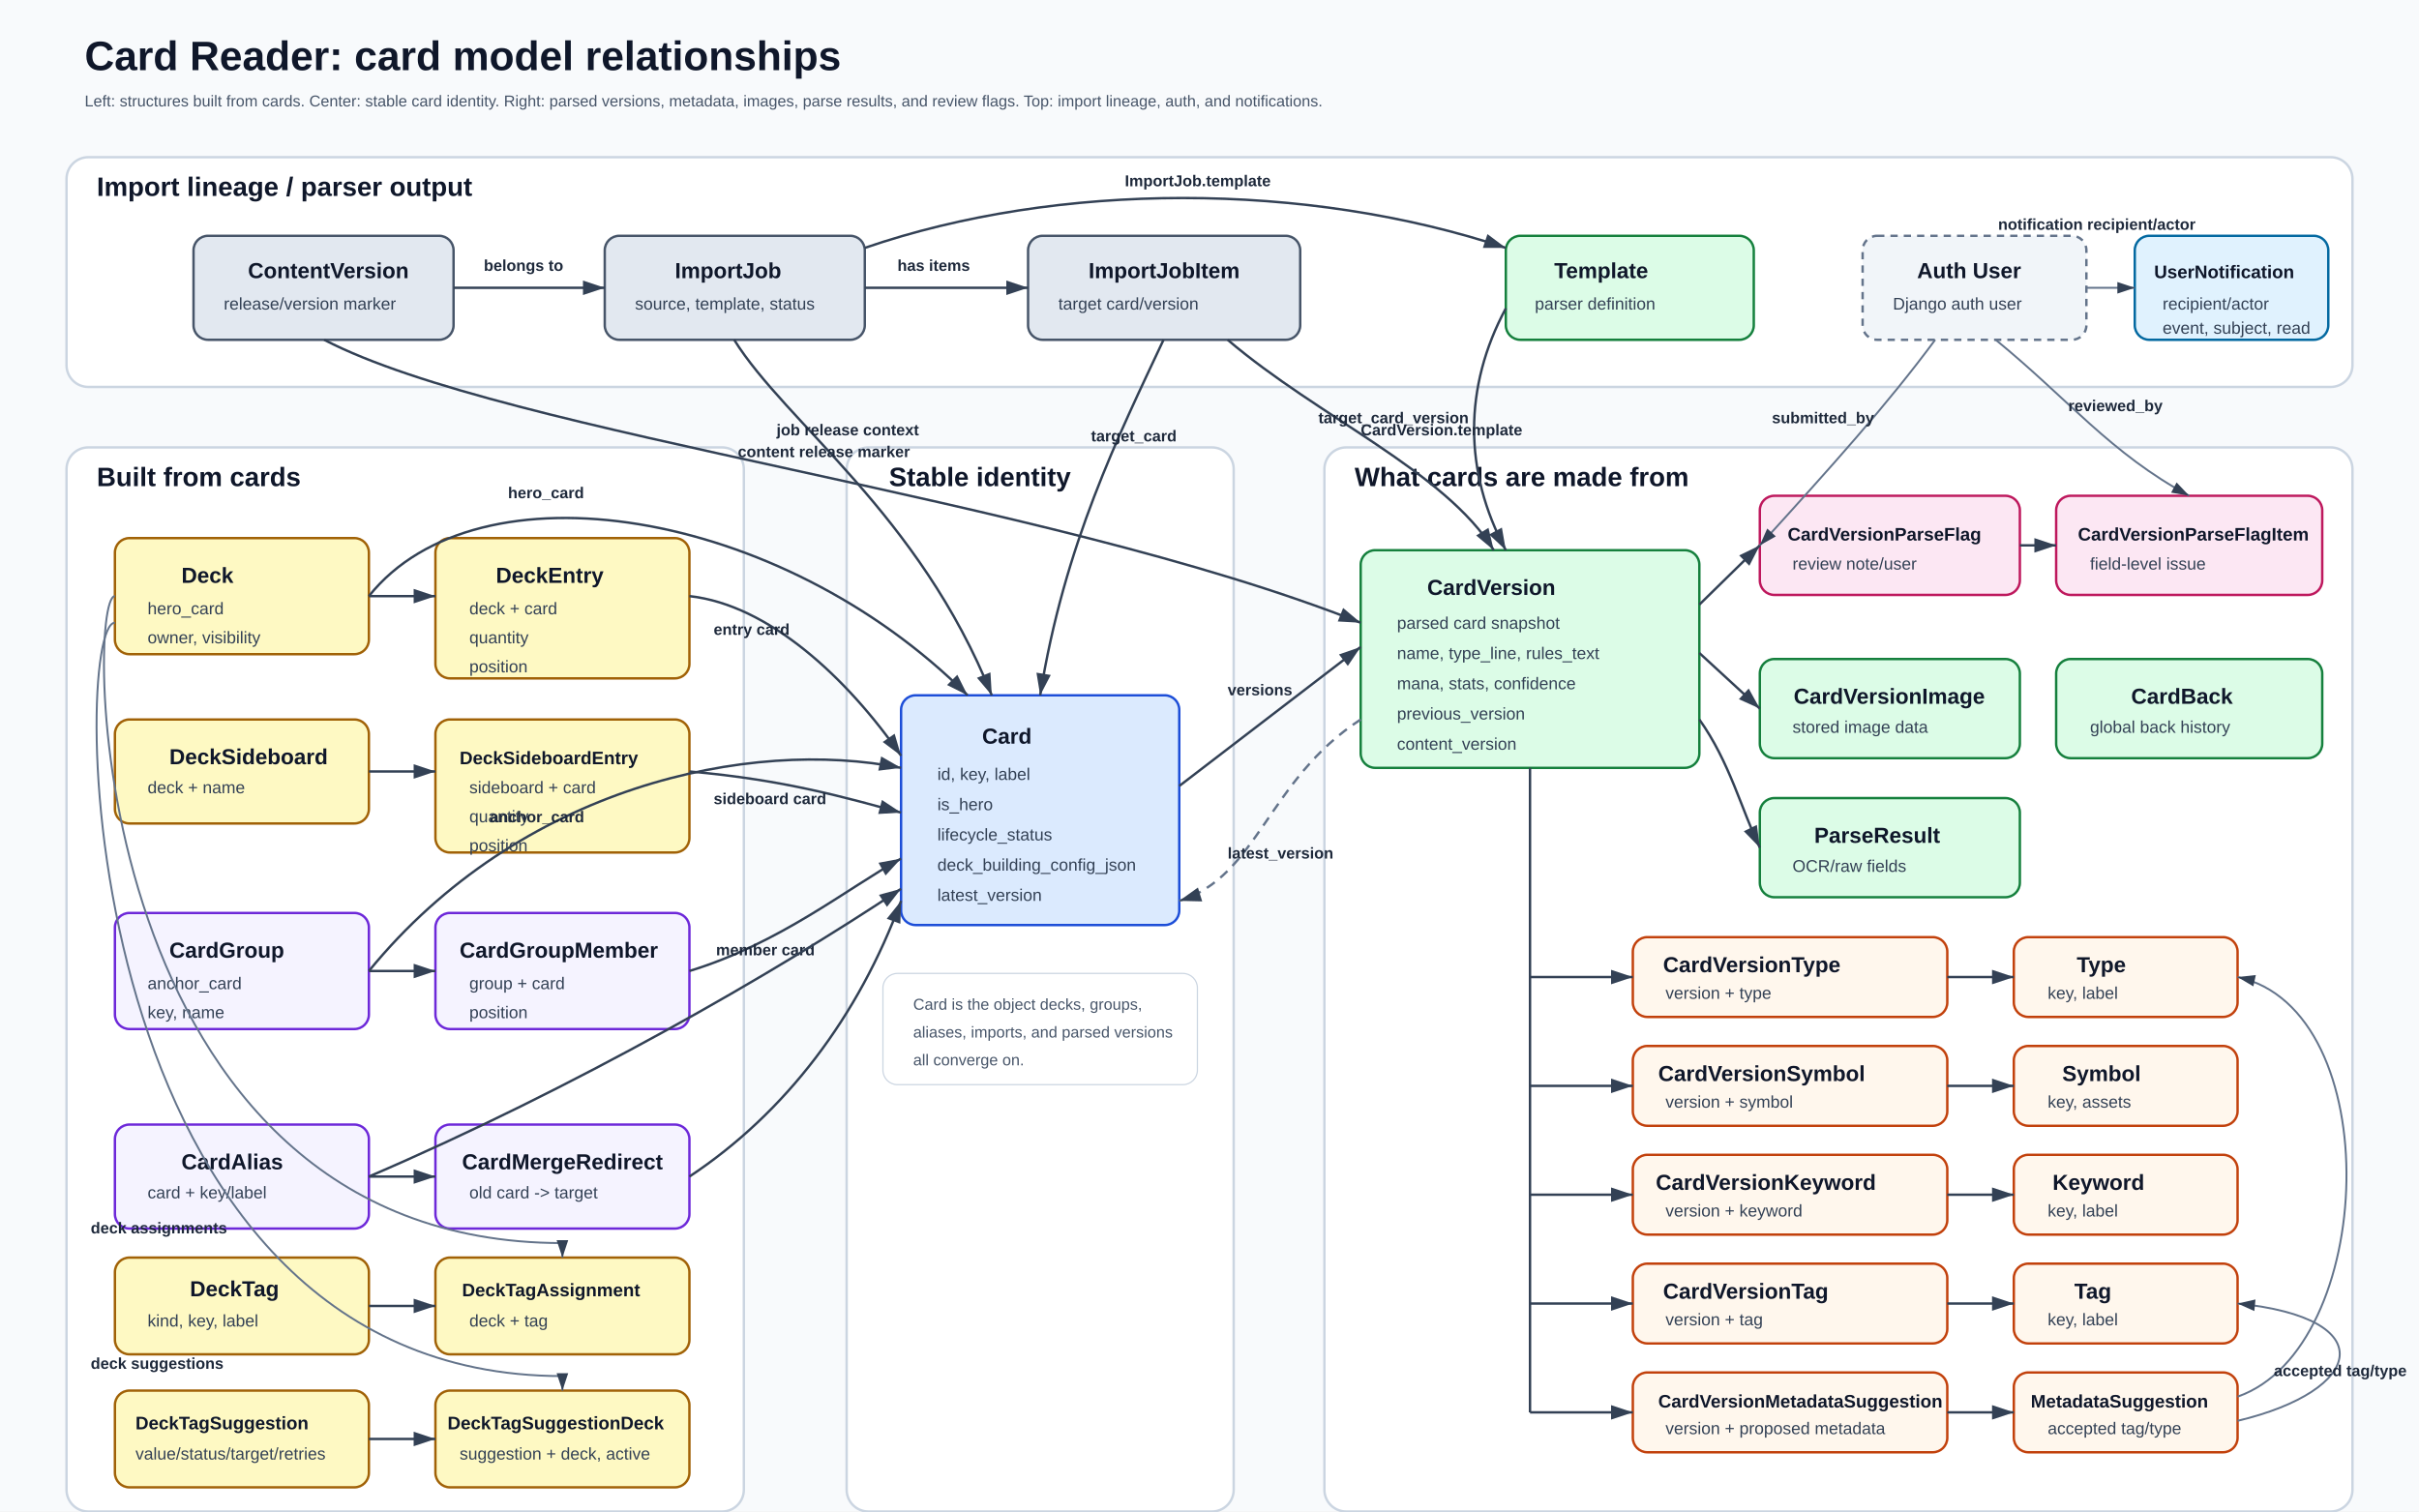
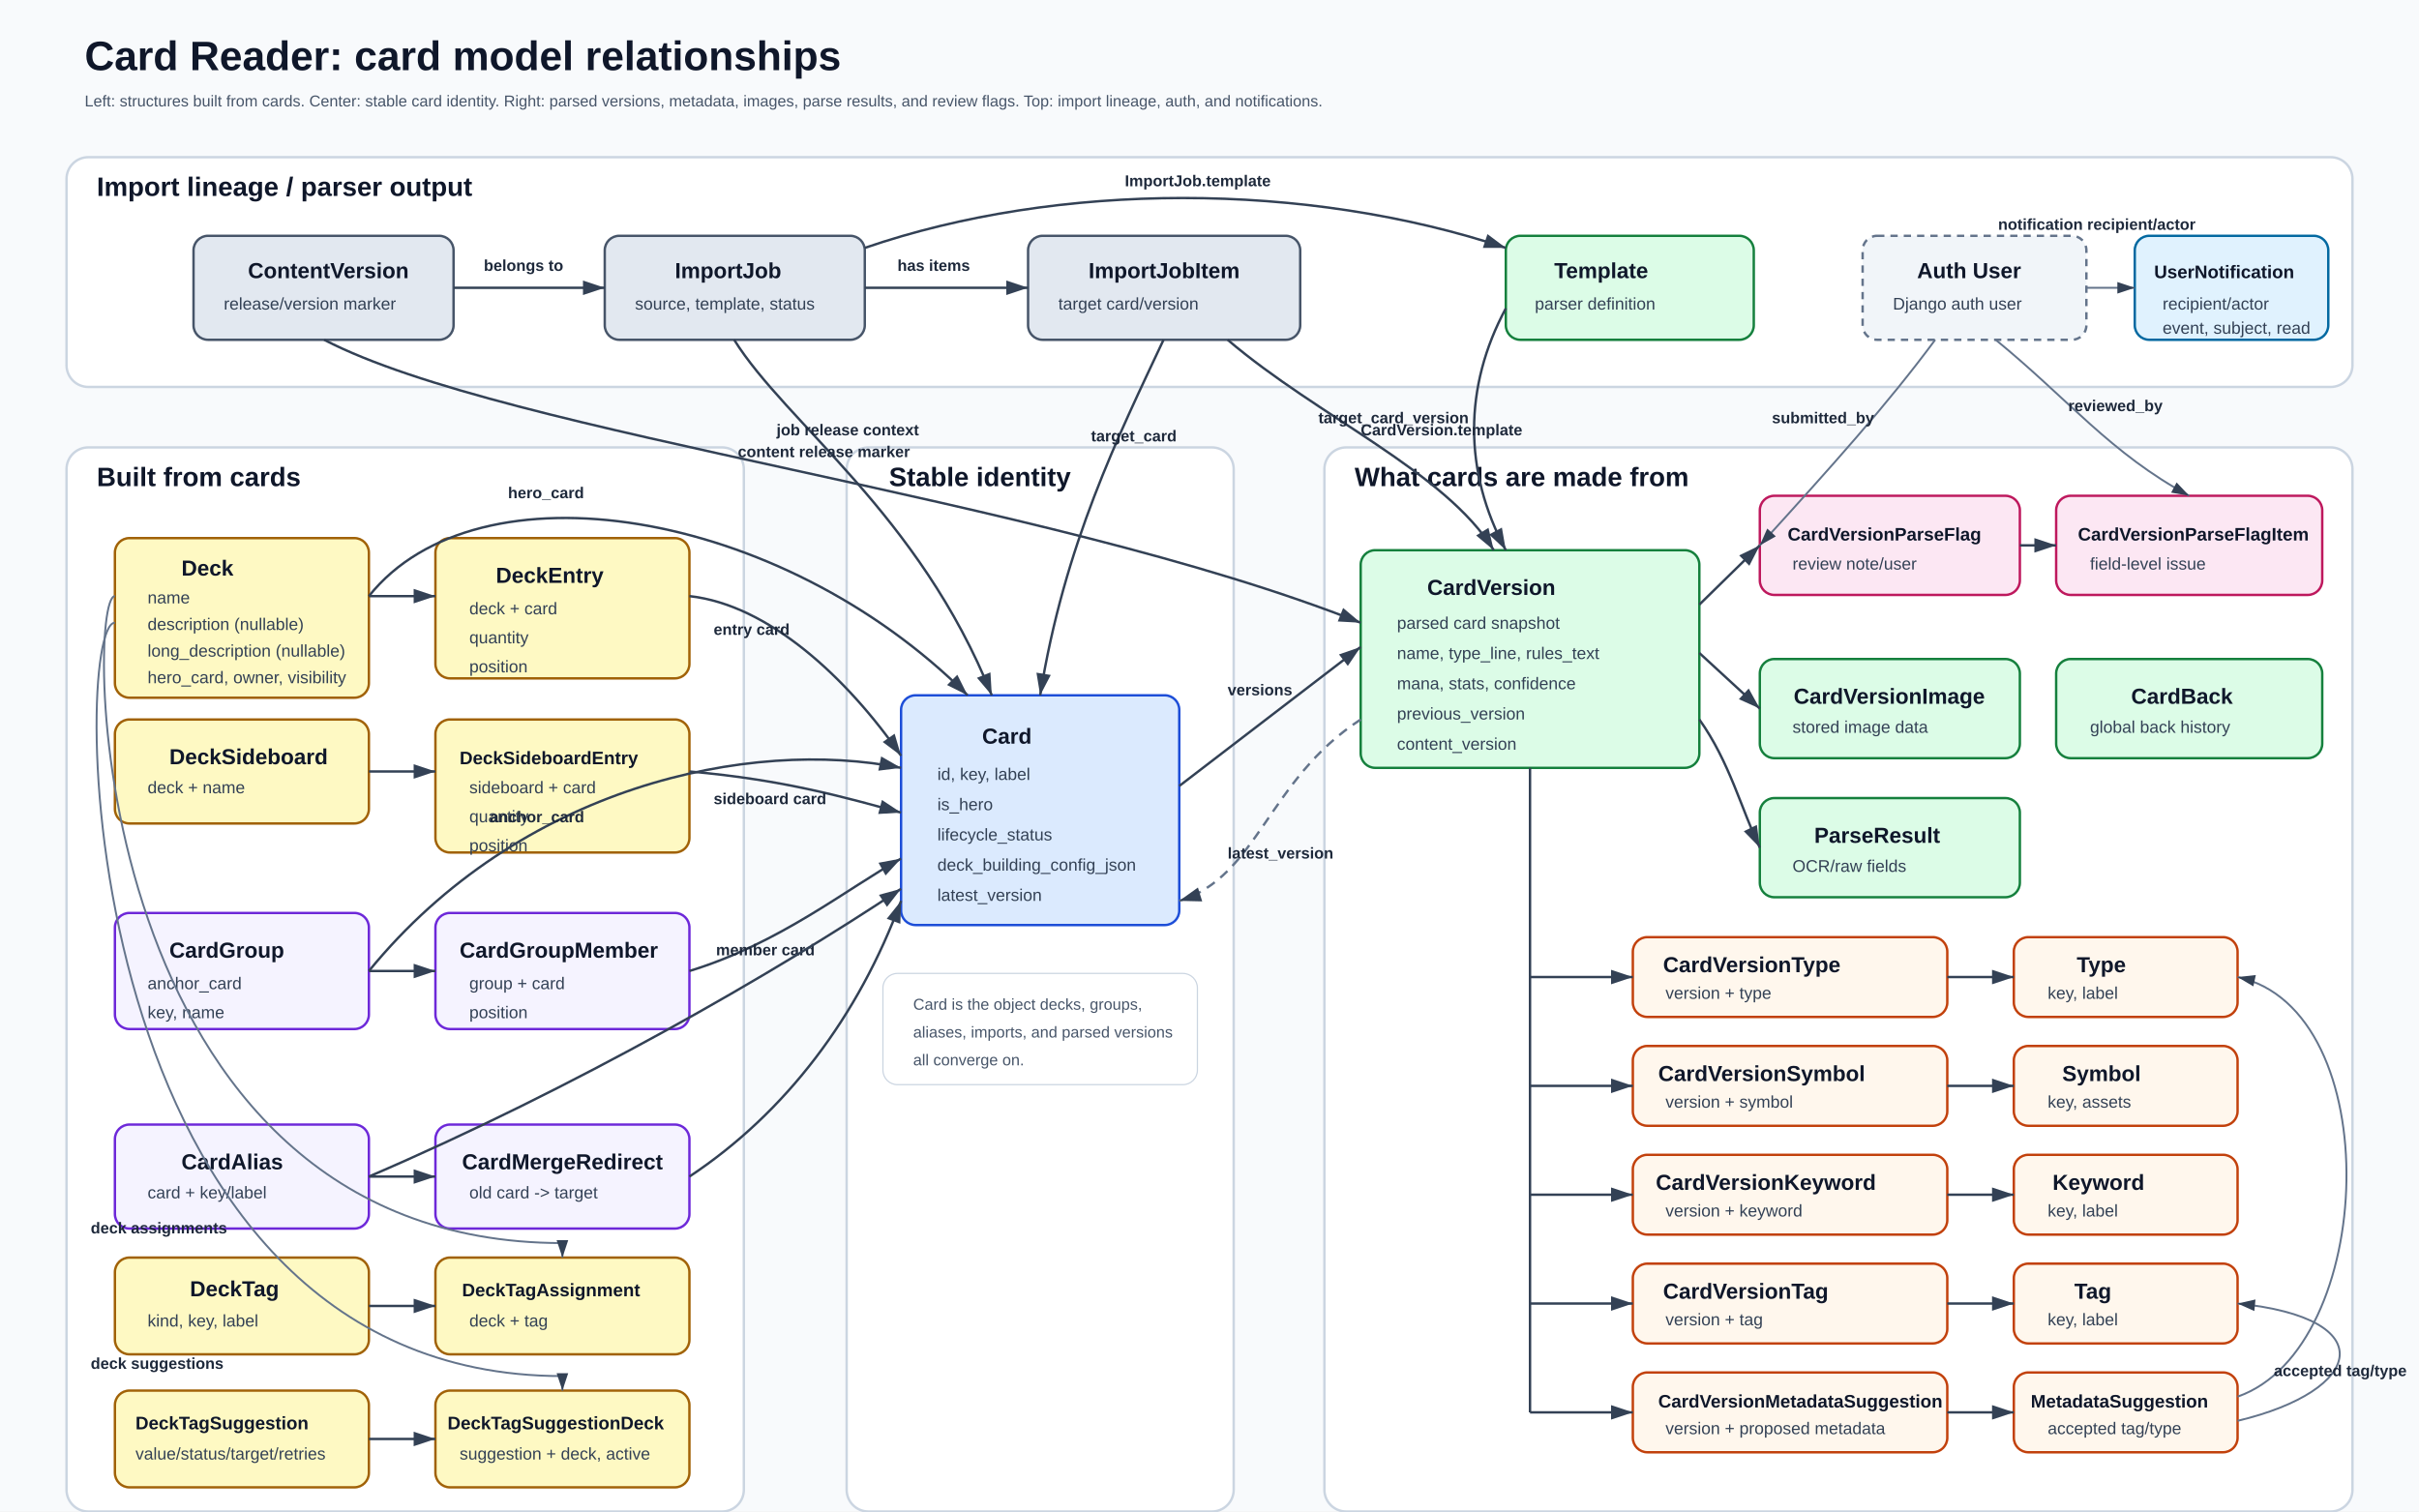
<svg xmlns="http://www.w3.org/2000/svg" width="2000" height="1250" viewBox="0 0 2000 1250" role="img" aria-labelledby="title desc">
  <defs>
    <marker id="arrow" markerWidth="10" markerHeight="10" refX="9" refY="3" orient="auto" markerUnits="strokeWidth">
      <path d="M0,0 L0,6 L9,3 z" fill="#334155" />
    </marker>
    <style>
      .bg { fill: #f8fafc; }
      .band { fill: #ffffff; stroke: #cbd5e1; stroke-width: 2; rx: 18; }
      .band-title { font: 700 22px Arial, sans-serif; fill: #0f172a; }
      .box { fill: #ffffff; stroke: #334155; stroke-width: 2; rx: 12; }
      .card { fill: #dbeafe; stroke: #1d4ed8; }
      .left { fill: #fef9c3; stroke: #a16207; }
      .group { fill: #f5f3ff; stroke: #6d28d9; }
      .version { fill: #dcfce7; stroke: #15803d; }
      .meta { fill: #fff7ed; stroke: #c2410c; }
      .review { fill: #fce7f3; stroke: #be185d; }
      .notify { fill: #e0f2fe; stroke: #0369a1; }
      .import { fill: #e2e8f0; stroke: #475569; }
      .external { fill: #f1f5f9; stroke: #64748b; stroke-dasharray: 6 5; }
      .title { font: 700 18px Arial, sans-serif; fill: #0f172a; }
      .title-small { font: 700 15px Arial, sans-serif; fill: #0f172a; }
      .field { font: 14px Arial, sans-serif; fill: #334155; }
      .small { font: 13px Arial, sans-serif; fill: #475569; }
      .label { font: 13px Arial, sans-serif; fill: #1e293b; font-weight: 700; }
      .bus { stroke: #334155; stroke-width: 2; fill: none; }
      .line { stroke: #334155; stroke-width: 2; fill: none; marker-end: url(#arrow); }
      .soft { stroke: #64748b; stroke-width: 2; fill: none; stroke-dasharray: 8 6; marker-end: url(#arrow); }
      .thin { stroke: #64748b; stroke-width: 1.6; fill: none; marker-end: url(#arrow); }
    </style>
  </defs>
  <rect class="bg" width="2000" height="1250" />
  <text x="70" y="58" style="font: 800 34px Arial, sans-serif; fill: #0f172a;">Card Reader: card model relationships</text>
  <text x="70" y="88" class="small">Left: structures built from cards. Center: stable card identity. Right: parsed versions, metadata, images, parse results, and review flags. Top: import lineage, auth, and notifications.</text>
  <rect class="band" x="55" y="130" width="1890" height="190" />
  <text class="band-title" x="80" y="162">Import lineage / parser output</text>
  <rect class="box import" x="160" y="195" width="215" height="86" />
  <text class="title" x="205" y="230">ContentVersion</text>
  <text class="field" x="185" y="256">release/version marker</text>
  <rect class="box import" x="500" y="195" width="215" height="86" />
  <text class="title" x="558" y="230">ImportJob</text>
  <text class="field" x="525" y="256">source, template, status</text>
  <rect class="box import" x="850" y="195" width="225" height="86" />
  <text class="title" x="900" y="230">ImportJobItem</text>
  <text class="field" x="875" y="256">target card/version</text>
  <rect class="box version" x="1245" y="195" width="205" height="86" />
  <text class="title" x="1285" y="230">Template</text>
  <text class="field" x="1269" y="256">parser definition</text>
  <rect class="box external" x="1540" y="195" width="185" height="86" />
  <text class="title" x="1585" y="230">Auth User</text>
  <text class="field" x="1565" y="256">Django auth user</text>
  <rect class="box notify" x="1765" y="195" width="160" height="86" />
  <text class="title-small" x="1781" y="230">UserNotification</text>
  <text class="field" x="1788" y="256">recipient/actor</text>
  <text class="field" x="1788" y="276">event, subject, read</text>
  <rect class="band" x="55" y="370" width="560" height="880" />
  <text class="band-title" x="80" y="402">Built from cards</text>
-   <rect class="box left" x="95" y="445" width="210" height="96" />
-   <text class="title" x="150" y="482">Deck</text>
-   <text class="field" x="122" y="508">hero_card</text>
-   <text class="field" x="122" y="532">owner, visibility</text>
+   <rect class="box left" x="95" y="445" width="210" height="132" />
+   <text class="title" x="150" y="476">Deck</text>
+   <text class="field" x="122" y="499">name</text>
+   <text class="field" x="122" y="521">description (nullable)</text>
+   <text class="field" x="122" y="543">long_description (nullable)</text>
+   <text class="field" x="122" y="565">hero_card, owner, visibility</text>
  <rect class="box left" x="360" y="445" width="210" height="116" />
  <text class="title" x="410" y="482">DeckEntry</text>
  <text class="field" x="388" y="508">deck + card</text>
  <text class="field" x="388" y="532">quantity</text>
  <text class="field" x="388" y="556">position</text>
  <rect class="box left" x="95" y="595" width="210" height="86" />
  <text class="title" x="140" y="632">DeckSideboard</text>
  <text class="field" x="122" y="656">deck + name</text>
  <rect class="box left" x="360" y="595" width="210" height="110" />
  <text class="title-small" x="380" y="632">DeckSideboardEntry</text>
  <text class="field" x="388" y="656">sideboard + card</text>
  <text class="field" x="388" y="680">quantity</text>
  <text class="field" x="388" y="704">position</text>
  <rect class="box group" x="95" y="755" width="210" height="96" />
  <text class="title" x="140" y="792">CardGroup</text>
  <text class="field" x="122" y="818">anchor_card</text>
  <text class="field" x="122" y="842">key, name</text>
  <rect class="box group" x="360" y="755" width="210" height="96" />
  <text class="title" x="380" y="792">CardGroupMember</text>
  <text class="field" x="388" y="818">group + card</text>
  <text class="field" x="388" y="842">position</text>
  <rect class="box group" x="95" y="930" width="210" height="86" />
  <text class="title" x="150" y="967">CardAlias</text>
  <text class="field" x="122" y="991">card + key/label</text>
  <rect class="box group" x="360" y="930" width="210" height="86" />
  <text class="title" x="382" y="967">CardMergeRedirect</text>
  <text class="field" x="388" y="991">old card -&gt; target</text>
  <rect class="box left" x="95" y="1040" width="210" height="80" />
  <text class="title" x="157" y="1072">DeckTag</text>
  <text class="field" x="122" y="1097">kind, key, label</text>
  <rect class="box left" x="360" y="1040" width="210" height="80" />
  <text class="title-small" x="382" y="1072">DeckTagAssignment</text>
  <text class="field" x="388" y="1097">deck + tag</text>
  <rect class="box left" x="95" y="1150" width="210" height="80" />
  <text class="title-small" x="112" y="1182">DeckTagSuggestion</text>
  <text class="field" x="112" y="1207">value/status/target/retries</text>
  <rect class="box left" x="360" y="1150" width="210" height="80" />
  <text class="title-small" x="370" y="1182">DeckTagSuggestionDeck</text>
  <text class="field" x="380" y="1207">suggestion + deck, active</text>
  <rect class="band" x="700" y="370" width="320" height="880" />
  <text class="band-title" x="735" y="402">Stable identity</text>
  <rect class="box card" x="745" y="575" width="230" height="190" />
  <text class="title" x="812" y="615">Card</text>
  <text class="field" x="775" y="645">id, key, label</text>
  <text class="field" x="775" y="670">is_hero</text>
  <text class="field" x="775" y="695">lifecycle_status</text>
  <text class="field" x="775" y="720">deck_building_config_json</text>
  <text class="field" x="775" y="745">latest_version</text>
  <rect x="730" y="805" width="260" height="92" fill="#ffffff" stroke="#cbd5e1" rx="12" />
  <text x="755" y="835" class="small">Card is the object decks, groups,</text>
  <text x="755" y="858" class="small">aliases, imports, and parsed versions</text>
  <text x="755" y="881" class="small">all converge on.</text>
  <rect class="band" x="1095" y="370" width="850" height="880" />
  <text class="band-title" x="1120" y="402">What cards are made from</text>
  <rect class="box version" x="1125" y="455" width="280" height="180" />
  <text class="title" x="1180" y="492">CardVersion</text>
  <text class="field" x="1155" y="520">parsed card snapshot</text>
  <text class="field" x="1155" y="545">name, type_line, rules_text</text>
  <text class="field" x="1155" y="570">mana, stats, confidence</text>
  <text class="field" x="1155" y="595">previous_version</text>
  <text class="field" x="1155" y="620">content_version</text>
  <rect class="box review" x="1455" y="410" width="215" height="82" />
  <text class="title-small" x="1478" y="447">CardVersionParseFlag</text>
  <text class="field" x="1482" y="471">review note/user</text>
  <rect class="box review" x="1700" y="410" width="220" height="82" />
  <text class="title-small" x="1718" y="447">CardVersionParseFlagItem</text>
  <text class="field" x="1728" y="471">field-level issue</text>
  <rect class="box version" x="1455" y="545" width="215" height="82" />
  <text class="title" x="1483" y="582">CardVersionImage</text>
  <text class="field" x="1482" y="606">stored image data</text>
  <rect class="box version" x="1700" y="545" width="220" height="82" />
  <text class="title" x="1762" y="582">CardBack</text>
  <text class="field" x="1728" y="606">global back history</text>
  <rect class="box version" x="1455" y="660" width="215" height="82" />
  <text class="title" x="1500" y="697">ParseResult</text>
  <text class="field" x="1482" y="721">OCR/raw fields</text>
  <rect class="box meta" x="1350" y="775" width="260" height="66" />
  <text class="title" x="1375" y="804">CardVersionType</text>
  <text class="field" x="1377" y="826">version + type</text>
  <rect class="box meta" x="1350" y="865" width="260" height="66" />
  <text class="title" x="1371" y="894">CardVersionSymbol</text>
  <text class="field" x="1377" y="916">version + symbol</text>
  <rect class="box meta" x="1350" y="955" width="260" height="66" />
  <text class="title" x="1369" y="984">CardVersionKeyword</text>
  <text class="field" x="1377" y="1006">version + keyword</text>
  <rect class="box meta" x="1350" y="1045" width="260" height="66" />
  <text class="title" x="1375" y="1074">CardVersionTag</text>
  <text class="field" x="1377" y="1096">version + tag</text>
  <rect class="box meta" x="1350" y="1135" width="260" height="66" />
  <text class="title-small" x="1371" y="1164">CardVersionMetadataSuggestion</text>
  <text class="field" x="1377" y="1186">version + proposed metadata</text>
  <rect class="box meta" x="1665" y="775" width="185" height="66" />
  <text class="title" x="1717" y="804">Type</text>
  <text class="field" x="1693" y="826">key, label</text>
  <rect class="box meta" x="1665" y="865" width="185" height="66" />
  <text class="title" x="1705" y="894">Symbol</text>
  <text class="field" x="1693" y="916">key, assets</text>
  <rect class="box meta" x="1665" y="955" width="185" height="66" />
  <text class="title" x="1697" y="984">Keyword</text>
  <text class="field" x="1693" y="1006">key, label</text>
  <rect class="box meta" x="1665" y="1045" width="185" height="66" />
  <text class="title" x="1715" y="1074">Tag</text>
  <text class="field" x="1693" y="1096">key, label</text>
  <rect class="box meta" x="1665" y="1135" width="185" height="66" />
  <text class="title-small" x="1679" y="1164">MetadataSuggestion</text>
  <text class="field" x="1693" y="1186">accepted tag/type</text>
  <path class="line" d="M375 238 L500 238" />
  <text class="label" x="400" y="224">belongs to</text>
  <path class="line" d="M715 238 L850 238" />
  <text class="label" x="742" y="224">has items</text>
  <path class="line" d="M715 205 C875 150, 1080 150, 1245 205" />
  <text class="label" x="930" y="154">ImportJob.template</text>
  <path class="line" d="M607 281 C650 350, 760 425, 820 575" />
  <text class="label" x="642" y="360">job release context</text>
  <path class="line" d="M962 281 C925 360, 880 450, 860 575" />
  <text class="label" x="902" y="365">target_card</text>
  <path class="line" d="M1015 281 C1090 345, 1195 390, 1235 455" />
  <text class="label" x="1090" y="350">target_card_version</text>
  <path class="line" d="M268 281 C420 360, 860 410, 1125 515" />
  <text class="label" x="610" y="378">content release marker</text>
  <path class="line" d="M1245 255 C1210 320, 1210 390, 1245 455" />
  <text class="label" x="1125" y="360">CardVersion.template</text>
  <path class="thin" d="M1725 238 L1765 238" />
  <text class="label" x="1652" y="190">notification recipient/actor</text>
  <path class="line" d="M305 493 L360 493" />
  <path class="line" d="M305 638 L360 638" />
  <path class="line" d="M305 803 L360 803" />
  <path class="line" d="M305 973 L360 973" />
  <path class="line" d="M305 1080 L360 1080" />
  <path class="line" d="M305 1190 L360 1190" />
  <path class="thin" d="M95 493 C70 493, 70 1028, 465 1028 L465 1040" />
  <text class="label" x="75" y="1020">deck assignments</text>
  <path class="thin" d="M95 515 C58 515, 58 1138, 465 1138 L465 1150" />
  <text class="label" x="75" y="1132">deck suggestions</text>
  <path class="line" d="M570 493 C635 500, 700 560, 745 625" />
  <text class="label" x="590" y="525">entry card</text>
  <path class="line" d="M570 638 C650 645, 700 660, 745 672" />
  <text class="label" x="590" y="665">sideboard card</text>
  <path class="line" d="M570 803 C645 780, 700 735, 745 710" />
  <text class="label" x="592" y="790">member card</text>
  <path class="line" d="M305 493 C395 380, 645 420, 800 575" />
  <text class="label" x="420" y="412">hero_card</text>
  <path class="line" d="M305 803 C430 650, 620 610, 745 635" />
  <text class="label" x="405" y="680">anchor_card</text>
  <path class="line" d="M305 973 C475 900, 640 805, 745 735" />
  <path class="line" d="M570 973 C650 920, 710 840, 745 745" />
  <path class="line" d="M975 650 L1125 535" />
  <text class="label" x="1015" y="575">versions</text>
  <path class="soft" d="M1125 595 C1048 645, 1040 725, 975 745" />
  <text class="label" x="1015" y="710">latest_version</text>
  <path class="line" d="M1405 500 L1455 451" />
  <path class="line" d="M1405 540 L1455 586" />
  <path class="line" d="M1405 595 C1430 630, 1440 670, 1455 701" />
  <path class="line" d="M1670 451 L1700 451" />
  <path class="bus" d="M1265 635 L1265 1168" />
  <path class="line" d="M1265 808 L1350 808" />
  <path class="line" d="M1265 898 L1350 898" />
  <path class="line" d="M1265 988 L1350 988" />
  <path class="line" d="M1265 1078 L1350 1078" />
  <path class="line" d="M1265 1168 L1350 1168" />
  <path class="line" d="M1610 808 L1665 808" />
  <path class="line" d="M1610 898 L1665 898" />
  <path class="line" d="M1610 988 L1665 988" />
  <path class="line" d="M1610 1078 L1665 1078" />
  <path class="line" d="M1610 1168 L1665 1168" />
  <path class="thin" d="M1850 1155 C1965 1115, 1975 835, 1850 808" />
  <path class="thin" d="M1850 1175 C1955 1150, 1970 1090, 1850 1078" />
  <text class="label" x="1880" y="1138">accepted tag/type</text>
  <path class="thin" d="M1600 281 C1560 335, 1515 385, 1455 451" />
  <text class="label" x="1465" y="350">submitted_by</text>
  <path class="thin" d="M1650 281 C1710 330, 1745 375, 1810 410" />
  <text class="label" x="1710" y="340">reviewed_by</text>
</svg>
